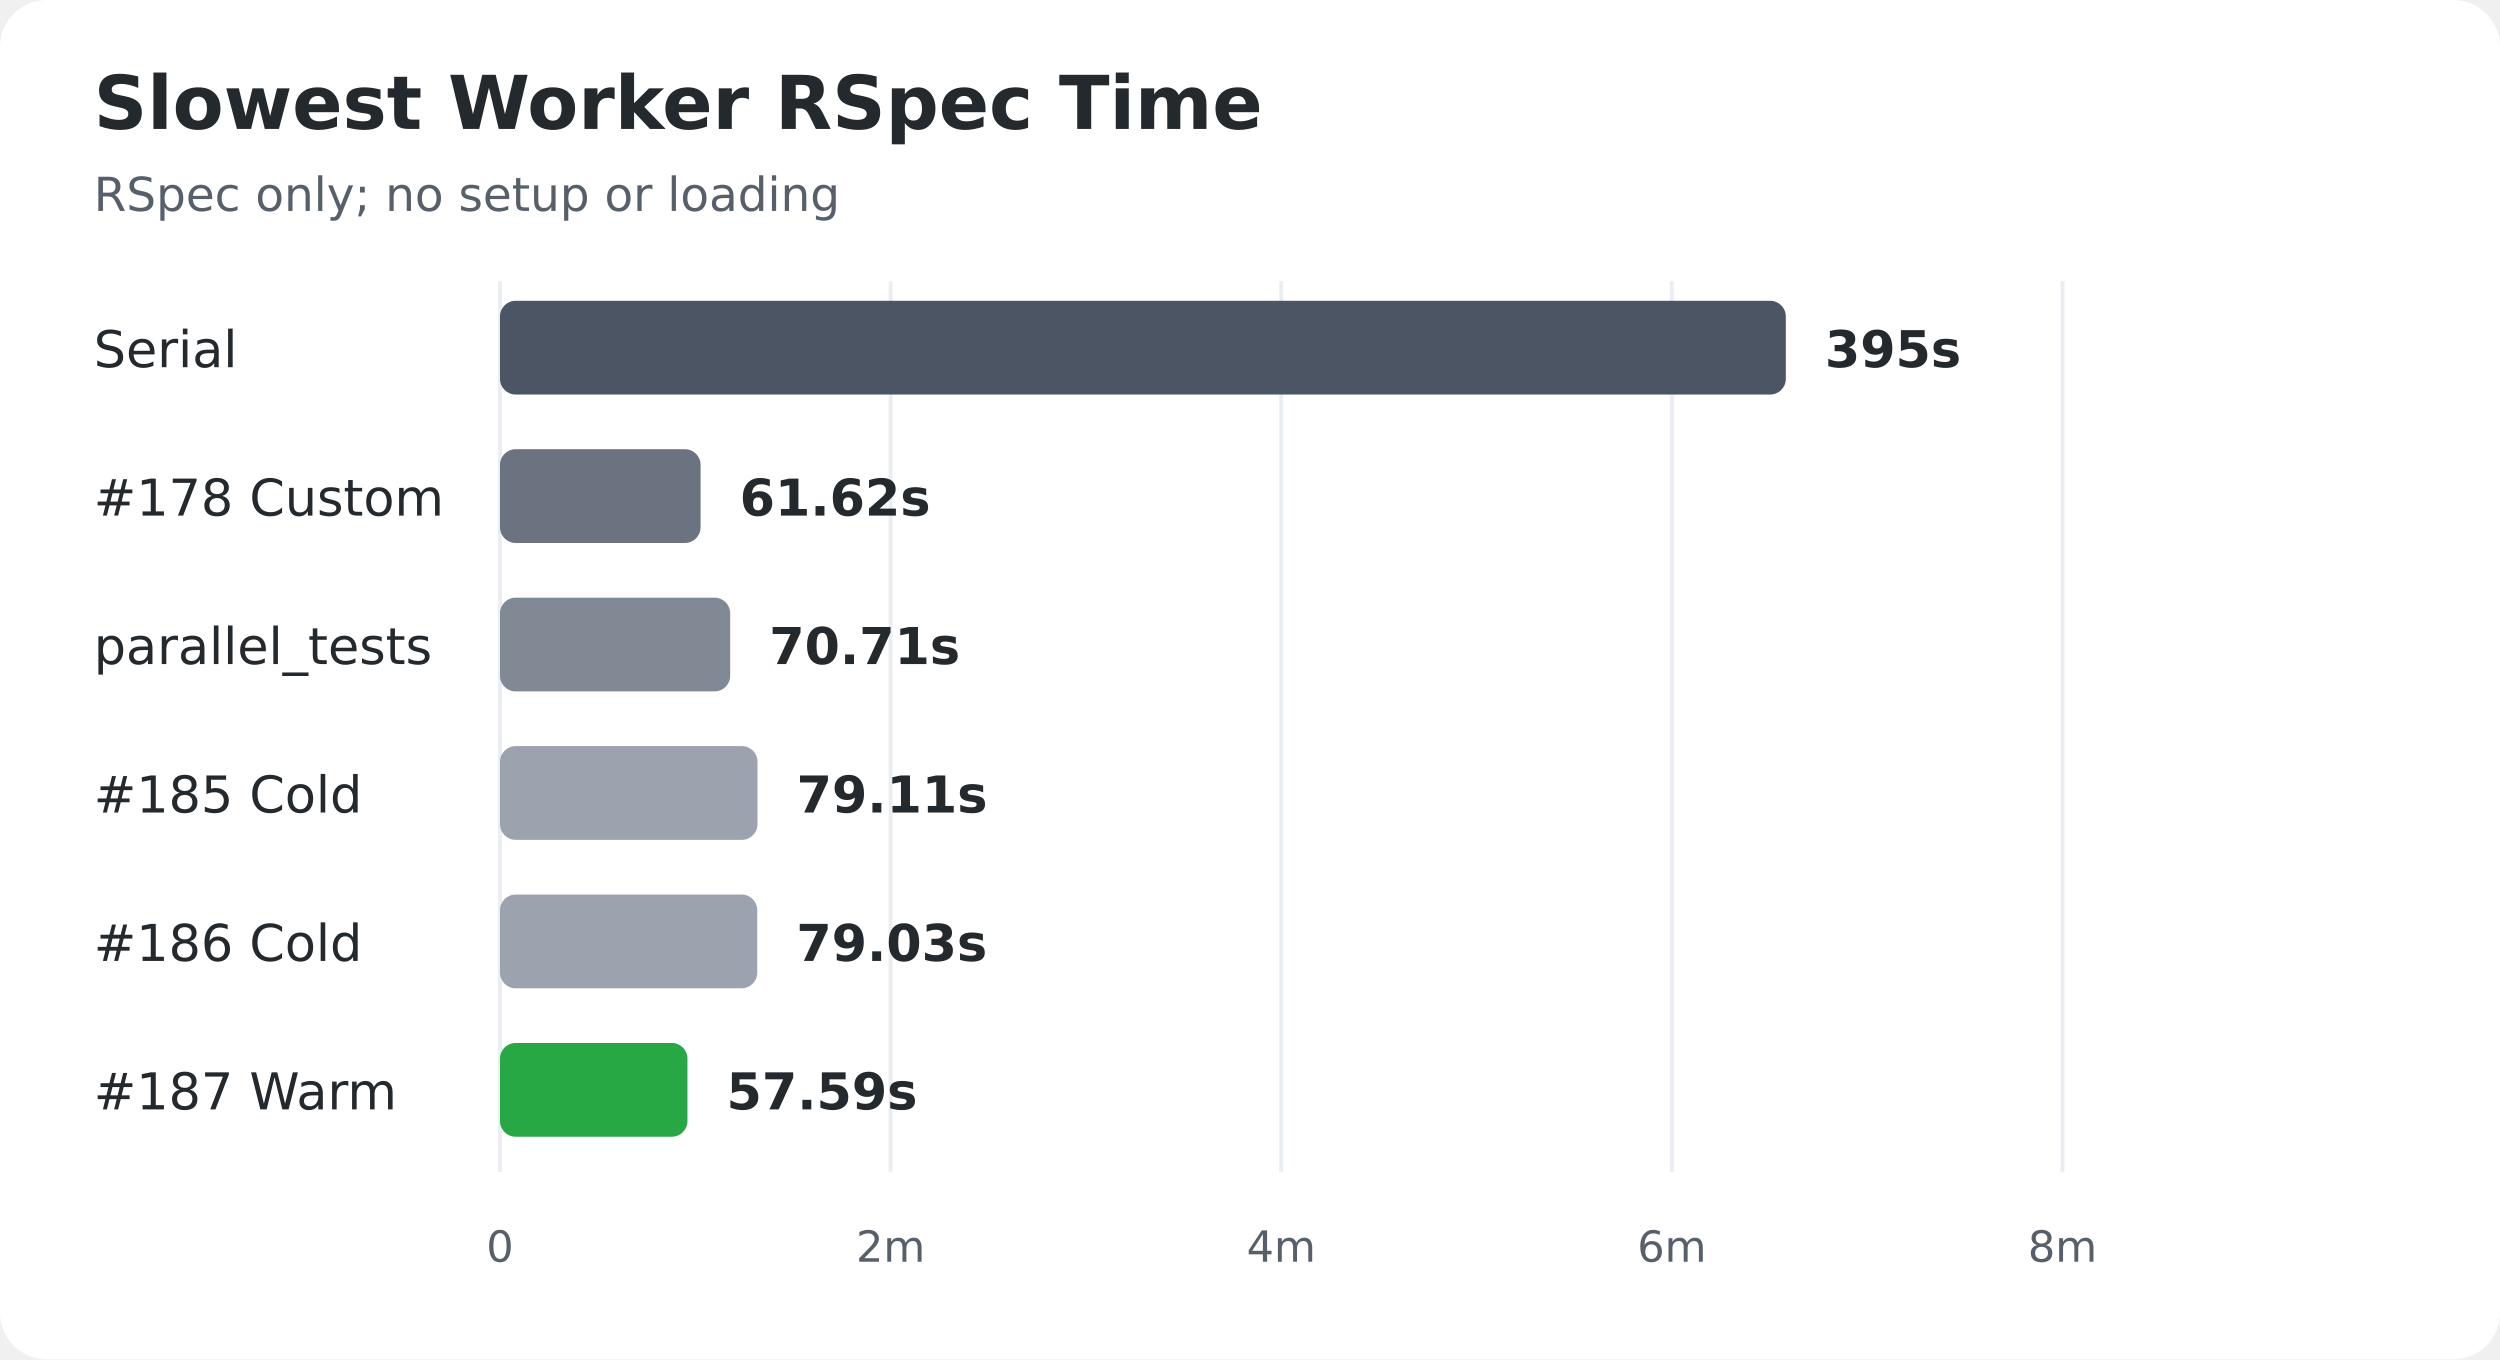
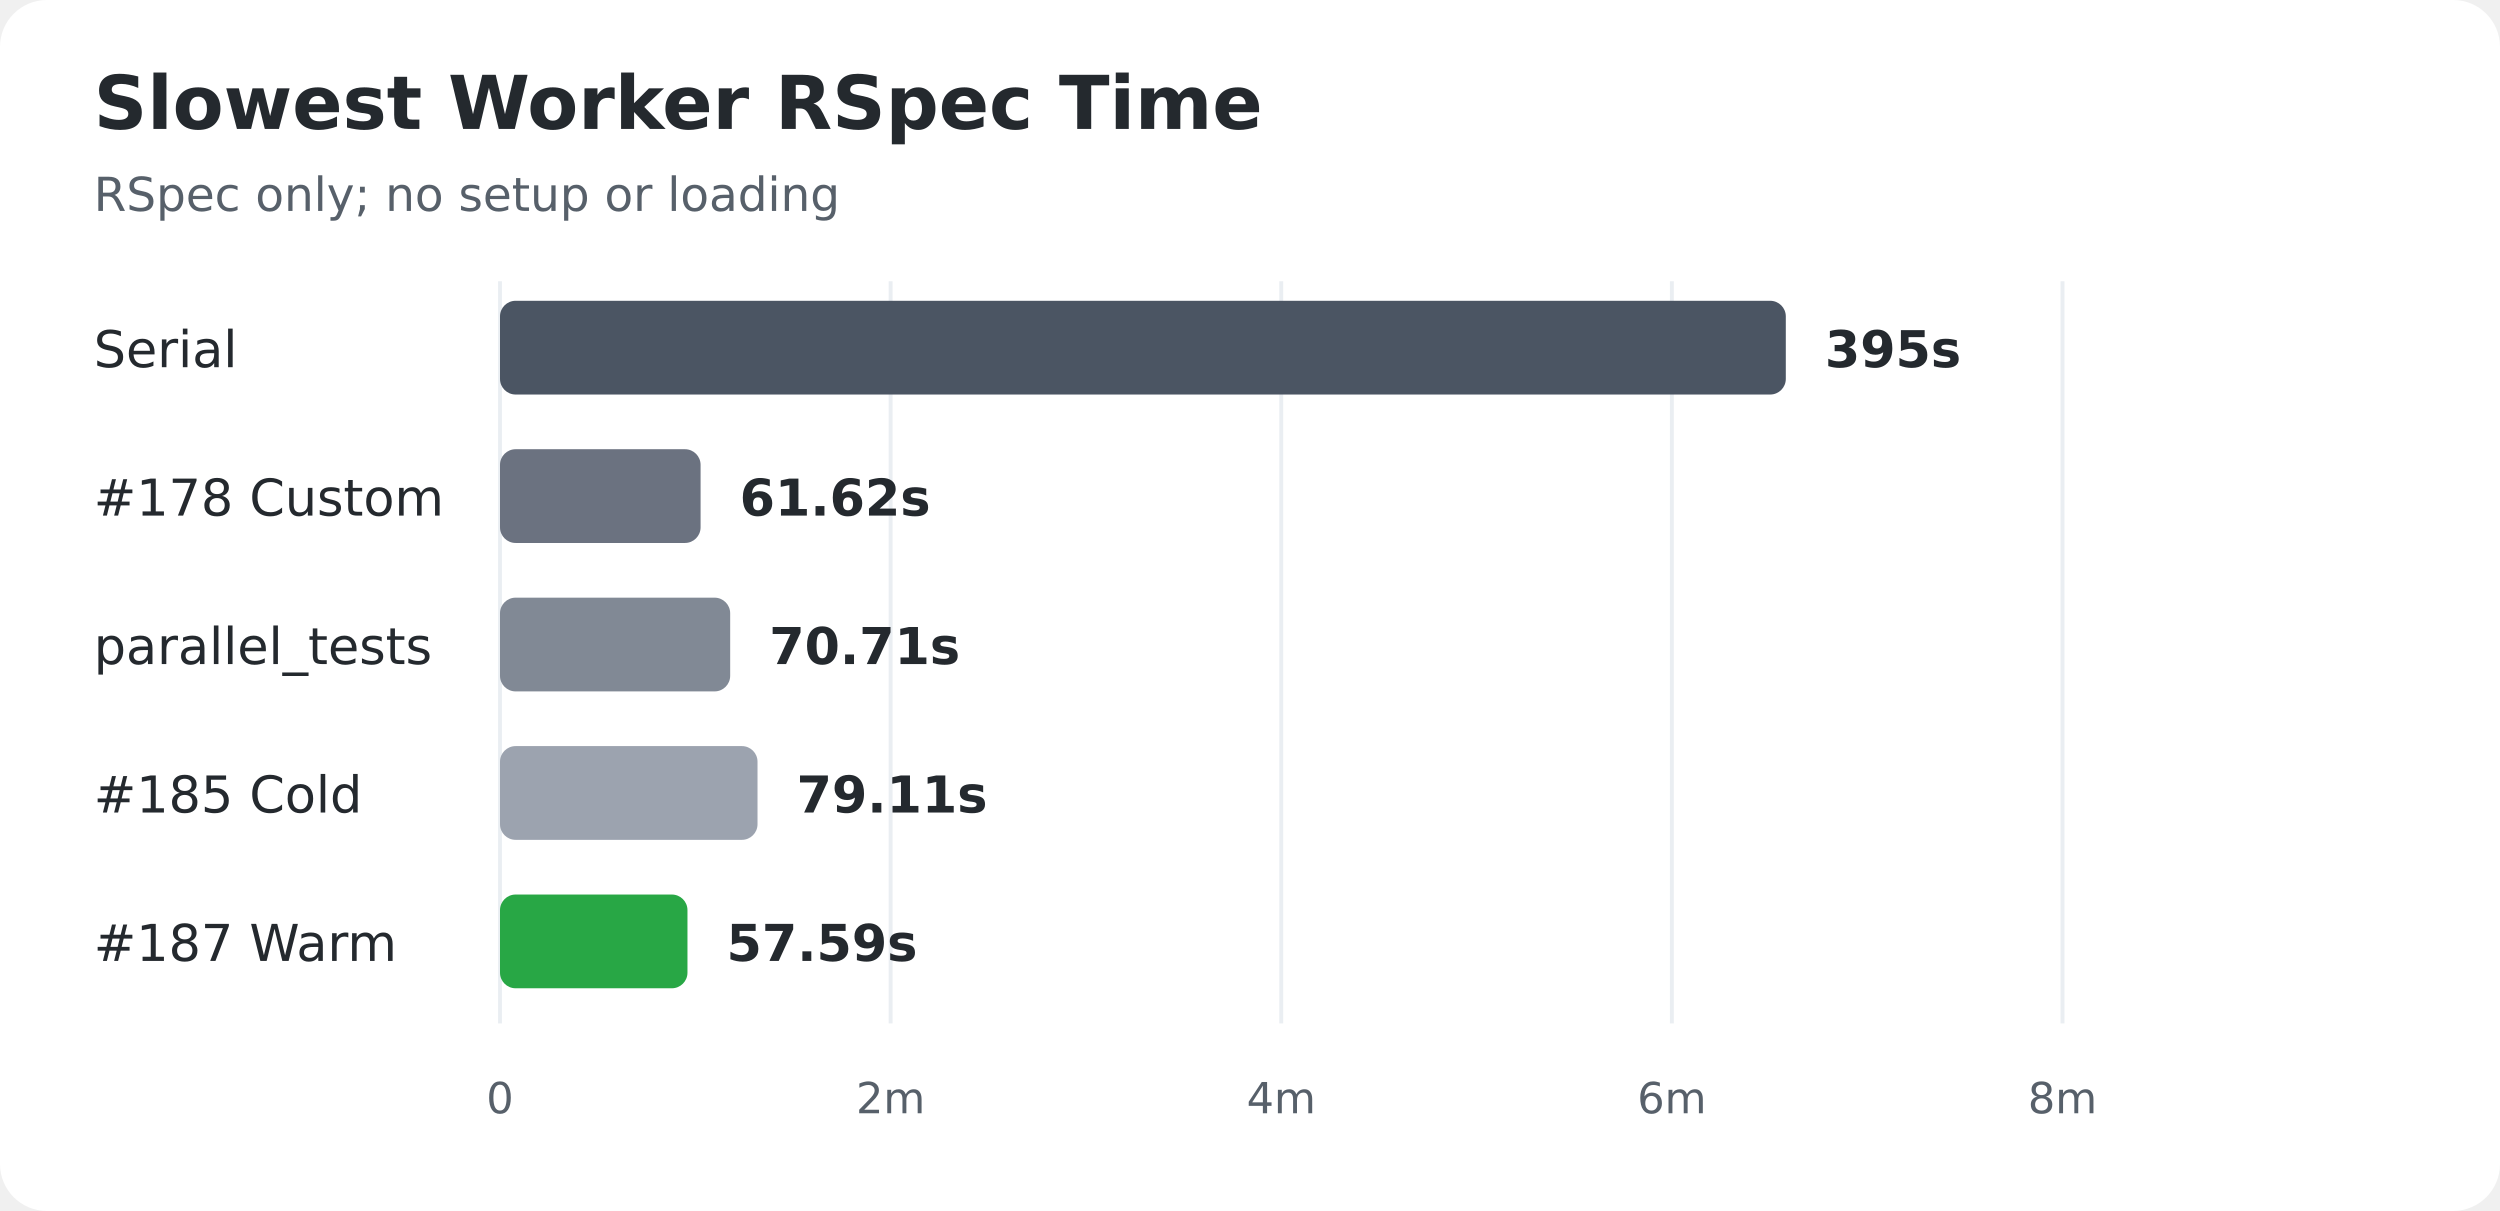
- <svg xmlns="http://www.w3.org/2000/svg" width="640" height="348" viewBox="0 0 640 348" role="img" aria-labelledby="title description">
-   <rect width="640" height="348" rx="12" fill="#ffffff" />
+ <svg xmlns="http://www.w3.org/2000/svg" width="640" height="310" viewBox="0 0 640 310" role="img" aria-labelledby="title description">
+   <rect width="640" height="310" rx="12" fill="#ffffff" />
  <g font-family="DejaVu Sans, sans-serif">
    <text x="24" y="33" fill="#24292e" font-size="19" font-weight="bold">Slowest Worker RSpec Time</text>
    <text x="24" y="54" fill="#57606a" font-size="12">RSpec only; no setup or loading</text>
    <g stroke="#eaeef2" stroke-width="1">
-       <path d="M128 72V300 M228 72V300 M328 72V300 M428 72V300 M528 72V300" />
+       <path d="M128 72V262 M228 72V262 M328 72V262 M428 72V262 M528 72V262" />
    </g>
    <g font-size="13" fill="#24292e">
      <text x="24" y="94">Serial</text>
      <text x="24" y="132">#178 Custom</text>
      <text x="24" y="170">parallel_tests</text>
      <text x="24" y="208">#185 Cold</text>
-       <text x="24" y="246">#186 Cold</text>
-       <text x="24" y="284">#187 Warm</text>
+       <text x="24" y="246">#187 Warm</text>
    </g>
    <rect x="128" y="77" width="329.167" height="24" rx="4" fill="#4b5563" />
    <rect x="128" y="115" width="51.350" height="24" rx="4" fill="#6b7280" />
    <rect x="128" y="153" width="58.925" height="24" rx="4" fill="#818995" />
-     <g fill="#9ca3af">
-       <rect x="128" y="191" width="65.925" height="24" rx="4" />
-       <rect x="128" y="229" width="65.858" height="24" rx="4" />
-     </g>
-     <rect x="128" y="267" width="47.992" height="24" rx="4" fill="#28A745" />
+     <rect x="128" y="191" width="65.925" height="24" rx="4" fill="#9ca3af" />
+     <rect x="128" y="229" width="47.992" height="24" rx="4" fill="#28A745" />
    <g font-size="13" font-weight="bold" fill="#24292e">
      <text x="467.167" y="94">395s</text>
      <text x="189.350" y="132">61.62s</text>
      <text x="196.925" y="170">70.71s</text>
      <text x="203.925" y="208">79.11s</text>
-       <text x="203.858" y="246">79.03s</text>
-       <text x="185.992" y="284">57.59s</text>
+       <text x="185.992" y="246">57.59s</text>
    </g>
    <g font-size="11" fill="#57606a" text-anchor="middle">
-       <text x="128" y="323">0</text>
-       <text x="228" y="323">2m</text>
-       <text x="328" y="323">4m</text>
-       <text x="428" y="323">6m</text>
-       <text x="528" y="323">8m</text>
+       <text x="128" y="285">0</text>
+       <text x="228" y="285">2m</text>
+       <text x="328" y="285">4m</text>
+       <text x="428" y="285">6m</text>
+       <text x="528" y="285">8m</text>
    </g>
  </g>
</svg>
